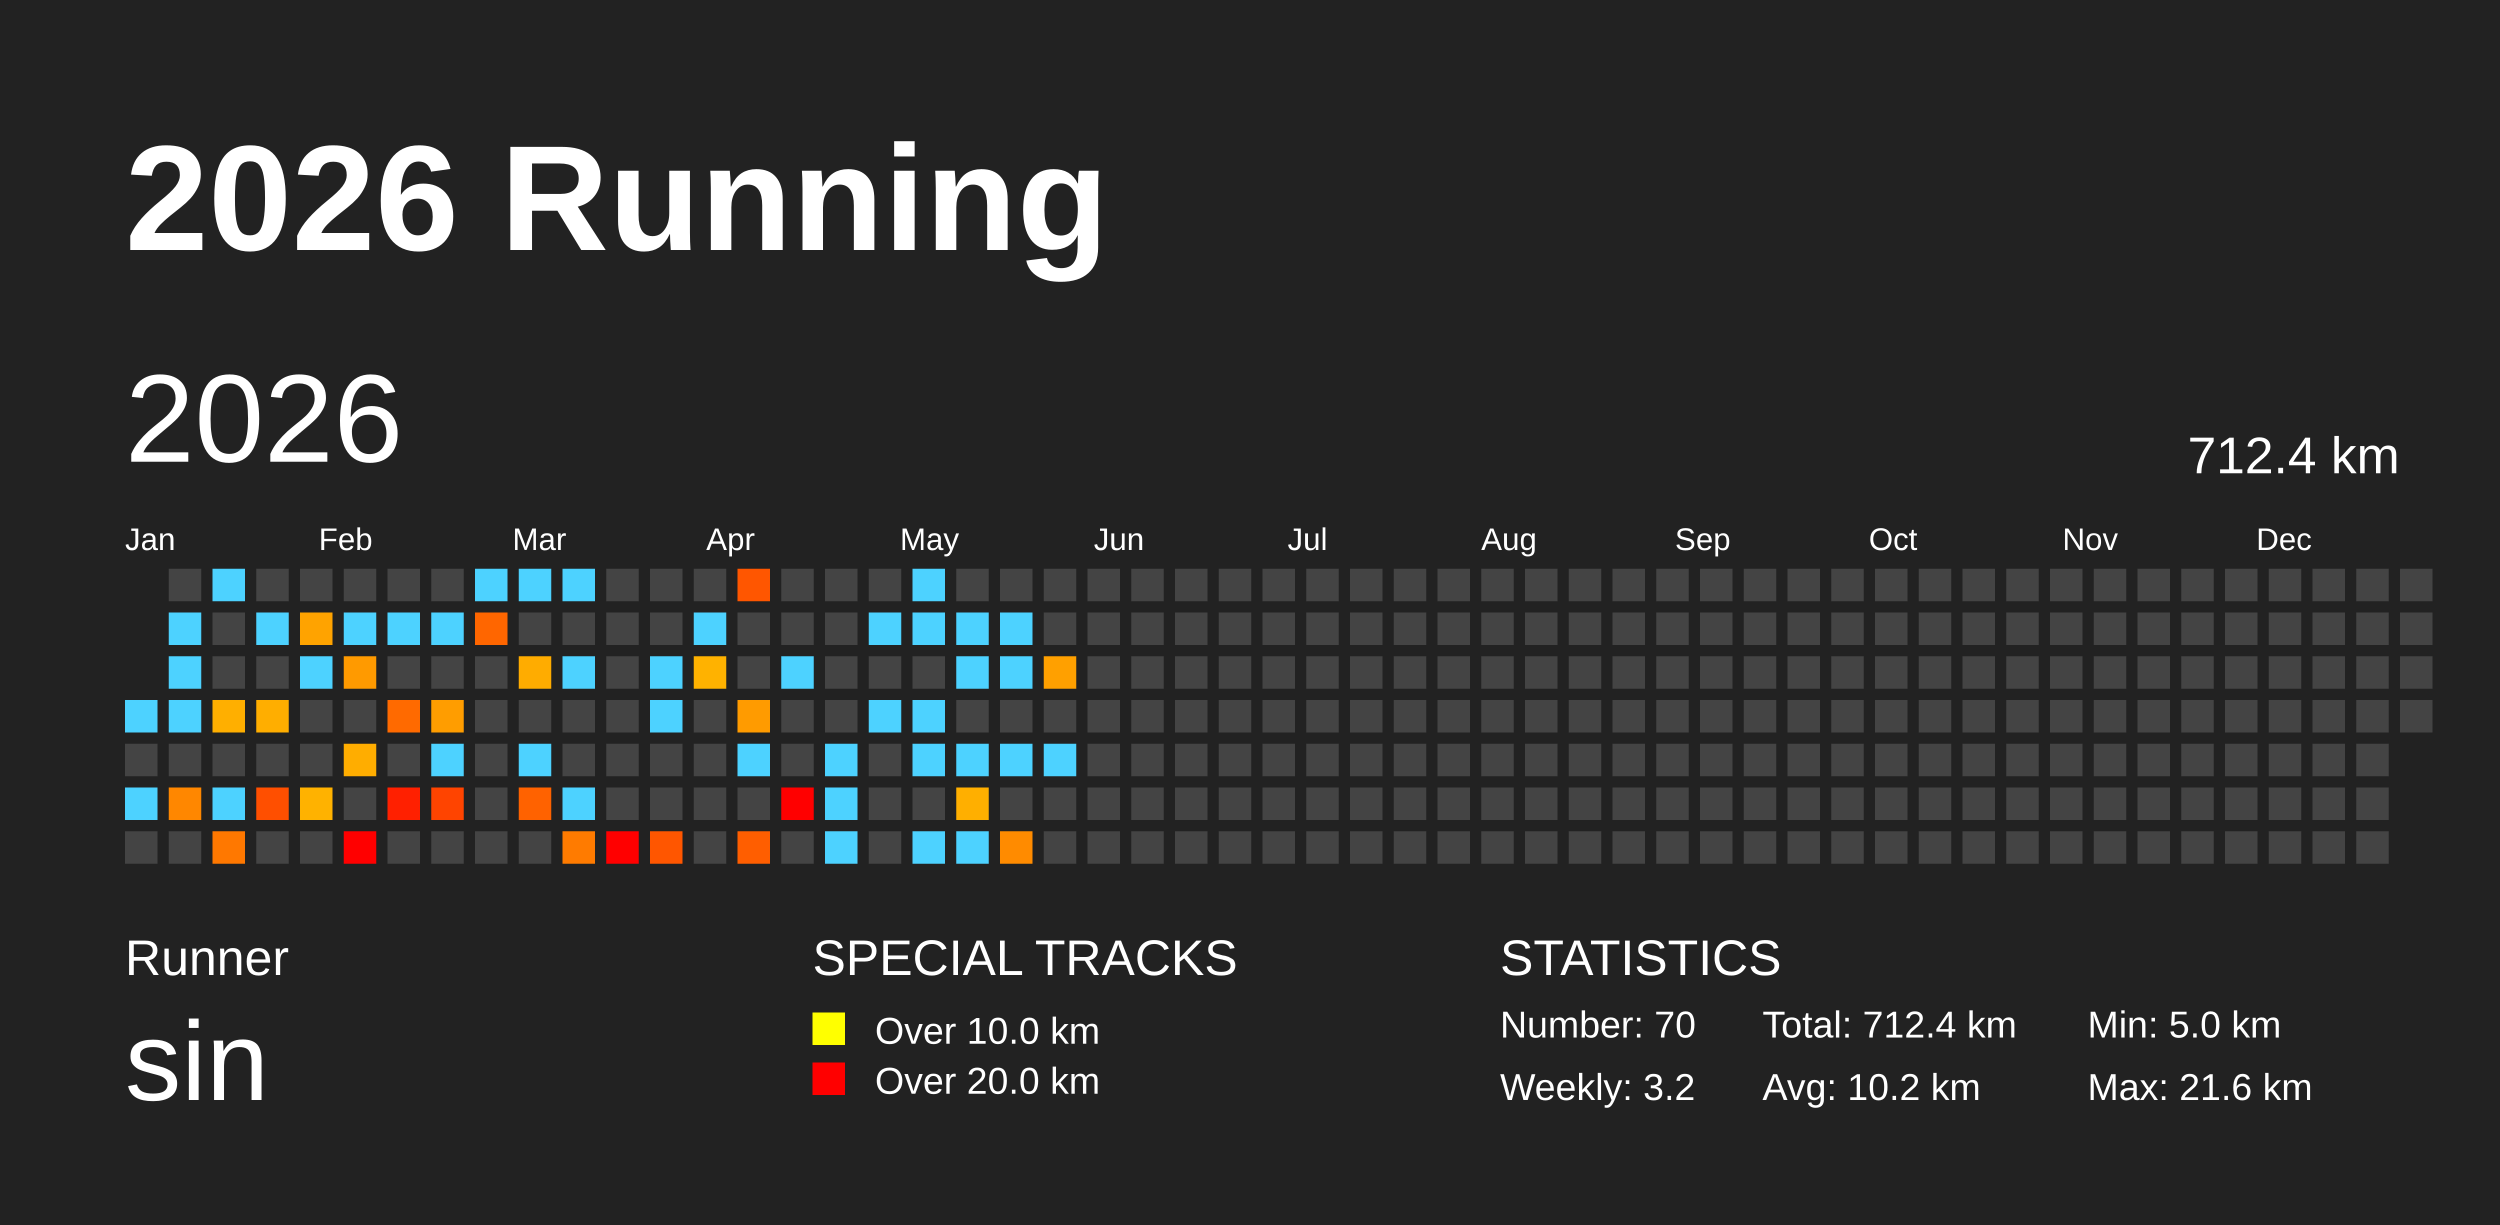
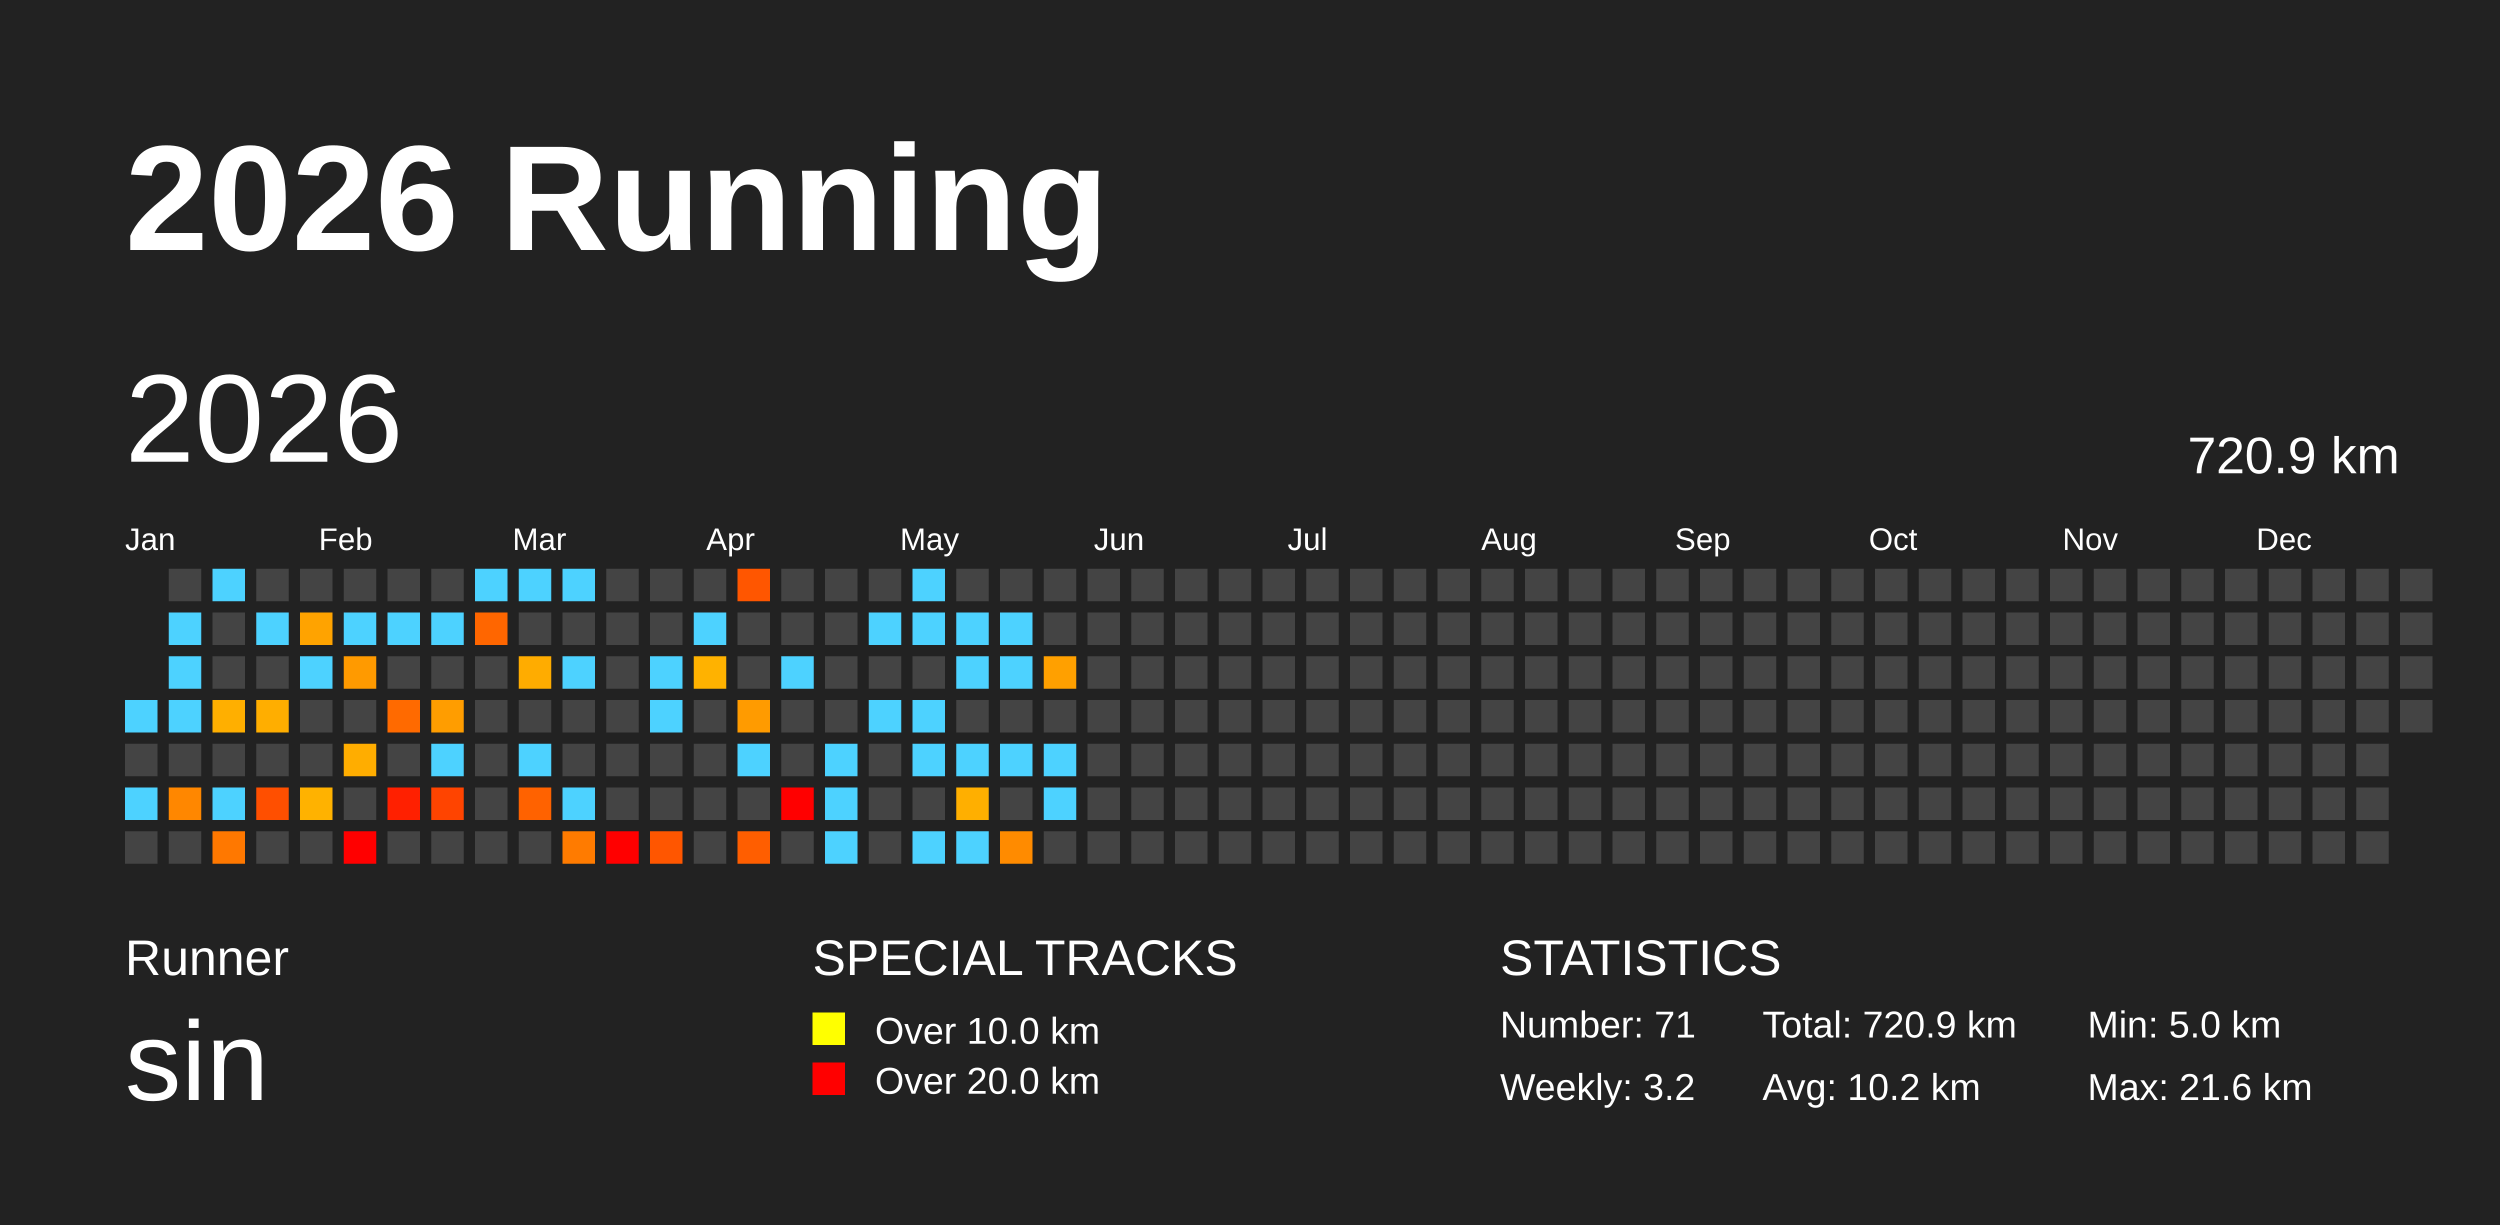
<svg xmlns="http://www.w3.org/2000/svg" baseProfile="full" height="98mm" version="1.1" viewBox="0,0,200,98" width="200mm">
  <defs />
  <rect fill="#222222" height="98" width="200" x="0" y="0" />
  <text fill="#FFFFFF" style="font-size:12px; font-family:Arial; font-weight:bold;" x="10" y="20">2026 Running</text>
  <text fill="#FFFFFF" style="font-size:4px; font-family:Arial" x="10" y="78">Runner</text>
  <text fill="#FFFFFF" style="font-size:9px; font-family:Arial" x="10" y="88">sin</text>
  <text fill="#FFFFFF" style="font-size:4px; font-family:Arial" x="65" y="78">SPECIAL TRACKS</text>
  <rect fill="yellow" height="2.6" width="2.6" x="65" y="81" />
  <text fill="#FFFFFF" style="font-size:3px; font-family:Arial" x="70" y="83.5">Over 10.0 km</text>
  <rect fill="red" height="2.6" width="2.6" x="65" y="85" />
  <text fill="#FFFFFF" style="font-size:3px; font-family:Arial" x="70" y="87.5">Over 20.0 km</text>
  <text fill="#FFFFFF" style="font-size:4px; font-family:Arial" x="120" y="78">STATISTICS</text>
-   <text fill="#FFFFFF" style="font-size:3px; font-family:Arial" x="120" y="83">Number: 70</text>
+   <text fill="#FFFFFF" style="font-size:3px; font-family:Arial" x="120" y="83">Number: 71</text>
  <text fill="#FFFFFF" style="font-size:3px; font-family:Arial" x="120" y="88">Weekly: 3.2</text>
-   <text fill="#FFFFFF" style="font-size:3px; font-family:Arial" x="141" y="83">Total: 712.4 km</text>
+   <text fill="#FFFFFF" style="font-size:3px; font-family:Arial" x="141" y="83">Total: 720.9 km</text>
  <text fill="#FFFFFF" style="font-size:3px; font-family:Arial" x="141" y="88">Avg: 10.2 km</text>
  <text fill="#FFFFFF" style="font-size:3px; font-family:Arial" x="167" y="83">Min: 5.0 km</text>
  <text fill="#FFFFFF" style="font-size:3px; font-family:Arial" x="167" y="88">Max: 21.6 km</text>
  <text dominant-baseline="hanging" fill="#FFFFFF" style="font-size:10.0px; font-family:Arial;" x="10" y="30">2026</text>
-   <text dominant-baseline="hanging" fill="#FFFFFF" style="font-size:4.125px; font-family:Arial;" x="175" y="35">712.4 km</text>
+   <text dominant-baseline="hanging" fill="#FFFFFF" style="font-size:4.125px; font-family:Arial;" x="175" y="35">720.9 km</text>
  <text fill="#FFFFFF" style="font-size:2.5px; font-family:Arial" x="10.0" y="44">Jan</text>
  <text fill="#FFFFFF" style="font-size:2.5px; font-family:Arial" x="25.5" y="44">Feb</text>
  <text fill="#FFFFFF" style="font-size:2.5px; font-family:Arial" x="41.0" y="44">Mar</text>
  <text fill="#FFFFFF" style="font-size:2.5px; font-family:Arial" x="56.5" y="44">Apr</text>
  <text fill="#FFFFFF" style="font-size:2.5px; font-family:Arial" x="72.0" y="44">May</text>
  <text fill="#FFFFFF" style="font-size:2.5px; font-family:Arial" x="87.5" y="44">Jun</text>
  <text fill="#FFFFFF" style="font-size:2.5px; font-family:Arial" x="103.0" y="44">Jul</text>
  <text fill="#FFFFFF" style="font-size:2.5px; font-family:Arial" x="118.5" y="44">Aug</text>
  <text fill="#FFFFFF" style="font-size:2.5px; font-family:Arial" x="134.0" y="44">Sep</text>
  <text fill="#FFFFFF" style="font-size:2.5px; font-family:Arial" x="149.5" y="44">Oct</text>
  <text fill="#FFFFFF" style="font-size:2.5px; font-family:Arial" x="165.0" y="44">Nov</text>
  <text fill="#FFFFFF" style="font-size:2.5px; font-family:Arial" x="180.5" y="44">Dec</text>
  <rect fill="#4dd2ff" height="2.6" width="2.6" x="10.0" y="56.0" />
  <rect fill="#444444" height="2.6" width="2.6" x="10.0" y="59.5" />
  <rect fill="#4dd2ff" height="2.6" width="2.6" x="10.0" y="63.0" />
  <rect fill="#444444" height="2.6" width="2.6" x="10.0" y="66.5" />
  <rect fill="#444444" height="2.6" width="2.6" x="13.5" y="45.5" />
  <rect fill="#4dd2ff" height="2.6" width="2.6" x="13.5" y="49.0" />
  <rect fill="#4dd2ff" height="2.6" width="2.6" x="13.5" y="52.5" />
  <rect fill="#4dd2ff" height="2.6" width="2.6" x="13.5" y="56.0" />
  <rect fill="#444444" height="2.6" width="2.6" x="13.5" y="59.5" />
  <rect fill="#ff8700" height="2.6" width="2.6" x="13.5" y="63.0" />
  <rect fill="#444444" height="2.6" width="2.6" x="13.5" y="66.5" />
  <rect fill="#4dd2ff" height="2.6" width="2.6" x="17.0" y="45.5" />
  <rect fill="#444444" height="2.6" width="2.6" x="17.0" y="49.0" />
  <rect fill="#444444" height="2.6" width="2.6" x="17.0" y="52.5" />
  <rect fill="#ffaf00" height="2.6" width="2.6" x="17.0" y="56.0" />
  <rect fill="#444444" height="2.6" width="2.6" x="17.0" y="59.5" />
  <rect fill="#4dd2ff" height="2.6" width="2.6" x="17.0" y="63.0" />
  <rect fill="#ff7800" height="2.6" width="2.6" x="17.0" y="66.5" />
  <rect fill="#444444" height="2.6" width="2.6" x="20.5" y="45.5" />
  <rect fill="#4dd2ff" height="2.6" width="2.6" x="20.5" y="49.0" />
  <rect fill="#444444" height="2.6" width="2.6" x="20.5" y="52.5" />
  <rect fill="#ffae00" height="2.6" width="2.6" x="20.5" y="56.0" />
  <rect fill="#444444" height="2.6" width="2.6" x="20.5" y="59.5" />
  <rect fill="#ff4f00" height="2.6" width="2.6" x="20.5" y="63.0" />
  <rect fill="#444444" height="2.6" width="2.6" x="20.5" y="66.5" />
  <rect fill="#444444" height="2.6" width="2.6" x="24.0" y="45.5" />
  <rect fill="#ffa300" height="2.6" width="2.6" x="24.0" y="49.0" />
  <rect fill="#4dd2ff" height="2.6" width="2.6" x="24.0" y="52.5" />
  <rect fill="#444444" height="2.6" width="2.6" x="24.0" y="56.0" />
  <rect fill="#444444" height="2.6" width="2.6" x="24.0" y="59.5" />
  <rect fill="#ffb200" height="2.6" width="2.6" x="24.0" y="63.0" />
  <rect fill="#444444" height="2.6" width="2.6" x="24.0" y="66.5" />
  <rect fill="#444444" height="2.6" width="2.6" x="27.5" y="45.5" />
  <rect fill="#4dd2ff" height="2.6" width="2.6" x="27.5" y="49.0" />
  <rect fill="#ff9a00" height="2.6" width="2.6" x="27.5" y="52.5" />
  <rect fill="#444444" height="2.6" width="2.6" x="27.5" y="56.0" />
  <rect fill="#ffad00" height="2.6" width="2.6" x="27.5" y="59.5" />
  <rect fill="#444444" height="2.6" width="2.6" x="27.5" y="63.0" />
  <rect fill="red" height="2.6" width="2.6" x="27.5" y="66.5" />
  <rect fill="#444444" height="2.6" width="2.6" x="31.0" y="45.5" />
  <rect fill="#4dd2ff" height="2.6" width="2.6" x="31.0" y="49.0" />
  <rect fill="#444444" height="2.6" width="2.6" x="31.0" y="52.5" />
  <rect fill="#ff6a00" height="2.6" width="2.6" x="31.0" y="56.0" />
  <rect fill="#444444" height="2.6" width="2.6" x="31.0" y="59.5" />
  <rect fill="#ff2000" height="2.6" width="2.6" x="31.0" y="63.0" />
  <rect fill="#444444" height="2.6" width="2.6" x="31.0" y="66.5" />
  <rect fill="#444444" height="2.6" width="2.6" x="34.5" y="45.5" />
  <rect fill="#4dd2ff" height="2.6" width="2.6" x="34.5" y="49.0" />
  <rect fill="#444444" height="2.6" width="2.6" x="34.5" y="52.5" />
  <rect fill="#ff9d00" height="2.6" width="2.6" x="34.5" y="56.0" />
  <rect fill="#4dd2ff" height="2.6" width="2.6" x="34.5" y="59.5" />
  <rect fill="#ff4400" height="2.6" width="2.6" x="34.5" y="63.0" />
  <rect fill="#444444" height="2.6" width="2.6" x="34.5" y="66.5" />
  <rect fill="#4dd2ff" height="2.6" width="2.6" x="38.0" y="45.5" />
  <rect fill="#ff6600" height="2.6" width="2.6" x="38.0" y="49.0" />
  <rect fill="#444444" height="2.6" width="2.6" x="38.0" y="52.5" />
  <rect fill="#444444" height="2.6" width="2.6" x="38.0" y="56.0" />
  <rect fill="#444444" height="2.6" width="2.6" x="38.0" y="59.5" />
  <rect fill="#444444" height="2.6" width="2.6" x="38.0" y="63.0" />
  <rect fill="#444444" height="2.6" width="2.6" x="38.0" y="66.5" />
  <rect fill="#4dd2ff" height="2.6" width="2.6" x="41.5" y="45.5" />
  <rect fill="#444444" height="2.6" width="2.6" x="41.5" y="49.0" />
  <rect fill="#ffac00" height="2.6" width="2.6" x="41.5" y="52.5" />
  <rect fill="#444444" height="2.6" width="2.6" x="41.5" y="56.0" />
  <rect fill="#4dd2ff" height="2.6" width="2.6" x="41.5" y="59.5" />
  <rect fill="#ff6200" height="2.6" width="2.6" x="41.5" y="63.0" />
  <rect fill="#444444" height="2.6" width="2.6" x="41.5" y="66.5" />
  <rect fill="#4dd2ff" height="2.6" width="2.6" x="45.0" y="45.5" />
  <rect fill="#444444" height="2.6" width="2.6" x="45.0" y="49.0" />
  <rect fill="#4dd2ff" height="2.6" width="2.6" x="45.0" y="52.5" />
  <rect fill="#444444" height="2.6" width="2.6" x="45.0" y="56.0" />
  <rect fill="#444444" height="2.6" width="2.6" x="45.0" y="59.5" />
  <rect fill="#4dd2ff" height="2.6" width="2.6" x="45.0" y="63.0" />
  <rect fill="#ff7b00" height="2.6" width="2.6" x="45.0" y="66.5" />
  <rect fill="#444444" height="2.6" width="2.6" x="48.5" y="45.5" />
  <rect fill="#444444" height="2.6" width="2.6" x="48.5" y="49.0" />
  <rect fill="#444444" height="2.6" width="2.6" x="48.5" y="52.5" />
  <rect fill="#444444" height="2.6" width="2.6" x="48.5" y="56.0" />
  <rect fill="#444444" height="2.6" width="2.6" x="48.5" y="59.5" />
  <rect fill="#444444" height="2.6" width="2.6" x="48.5" y="63.0" />
  <rect fill="red" height="2.6" width="2.6" x="48.5" y="66.5" />
  <rect fill="#444444" height="2.6" width="2.6" x="52.0" y="45.5" />
  <rect fill="#444444" height="2.6" width="2.6" x="52.0" y="49.0" />
  <rect fill="#4dd2ff" height="2.6" width="2.6" x="52.0" y="52.5" />
  <rect fill="#4dd2ff" height="2.6" width="2.6" x="52.0" y="56.0" />
  <rect fill="#444444" height="2.6" width="2.6" x="52.0" y="59.5" />
  <rect fill="#444444" height="2.6" width="2.6" x="52.0" y="63.0" />
  <rect fill="#ff5600" height="2.6" width="2.6" x="52.0" y="66.5" />
  <rect fill="#444444" height="2.6" width="2.6" x="55.5" y="45.5" />
  <rect fill="#4dd2ff" height="2.6" width="2.6" x="55.5" y="49.0" />
  <rect fill="#ffb200" height="2.6" width="2.6" x="55.5" y="52.5" />
  <rect fill="#444444" height="2.6" width="2.6" x="55.5" y="56.0" />
  <rect fill="#444444" height="2.6" width="2.6" x="55.5" y="59.5" />
  <rect fill="#444444" height="2.6" width="2.6" x="55.5" y="63.0" />
  <rect fill="#444444" height="2.6" width="2.6" x="55.5" y="66.5" />
  <rect fill="#ff5600" height="2.6" width="2.6" x="59.0" y="45.5" />
  <rect fill="#444444" height="2.6" width="2.6" x="59.0" y="49.0" />
  <rect fill="#444444" height="2.6" width="2.6" x="59.0" y="52.5" />
  <rect fill="#ff9b00" height="2.6" width="2.6" x="59.0" y="56.0" />
  <rect fill="#4dd2ff" height="2.6" width="2.6" x="59.0" y="59.5" />
  <rect fill="#444444" height="2.6" width="2.6" x="59.0" y="63.0" />
  <rect fill="#ff5e00" height="2.6" width="2.6" x="59.0" y="66.5" />
  <rect fill="#444444" height="2.6" width="2.6" x="62.5" y="45.5" />
  <rect fill="#444444" height="2.6" width="2.6" x="62.5" y="49.0" />
  <rect fill="#4dd2ff" height="2.6" width="2.6" x="62.5" y="52.5" />
  <rect fill="#444444" height="2.6" width="2.6" x="62.5" y="56.0" />
  <rect fill="#444444" height="2.6" width="2.6" x="62.5" y="59.5" />
  <rect fill="red" height="2.6" width="2.6" x="62.5" y="63.0" />
  <rect fill="#444444" height="2.6" width="2.6" x="62.5" y="66.5" />
  <rect fill="#444444" height="2.6" width="2.6" x="66.0" y="45.5" />
  <rect fill="#444444" height="2.6" width="2.6" x="66.0" y="49.0" />
  <rect fill="#444444" height="2.6" width="2.6" x="66.0" y="52.5" />
  <rect fill="#444444" height="2.6" width="2.6" x="66.0" y="56.0" />
  <rect fill="#4dd2ff" height="2.6" width="2.6" x="66.0" y="59.5" />
  <rect fill="#4dd2ff" height="2.6" width="2.6" x="66.0" y="63.0" />
  <rect fill="#4dd2ff" height="2.6" width="2.6" x="66.0" y="66.5" />
  <rect fill="#444444" height="2.6" width="2.6" x="69.5" y="45.5" />
  <rect fill="#4dd2ff" height="2.6" width="2.6" x="69.5" y="49.0" />
  <rect fill="#444444" height="2.6" width="2.6" x="69.5" y="52.5" />
  <rect fill="#4dd2ff" height="2.6" width="2.6" x="69.5" y="56.0" />
  <rect fill="#444444" height="2.6" width="2.6" x="69.5" y="59.5" />
  <rect fill="#444444" height="2.6" width="2.6" x="69.5" y="63.0" />
  <rect fill="#444444" height="2.6" width="2.6" x="69.5" y="66.5" />
  <rect fill="#4dd2ff" height="2.6" width="2.6" x="73.0" y="45.5" />
  <rect fill="#4dd2ff" height="2.6" width="2.6" x="73.0" y="49.0" />
  <rect fill="#444444" height="2.6" width="2.6" x="73.0" y="52.5" />
  <rect fill="#4dd2ff" height="2.6" width="2.6" x="73.0" y="56.0" />
  <rect fill="#4dd2ff" height="2.6" width="2.6" x="73.0" y="59.5" />
  <rect fill="#444444" height="2.6" width="2.6" x="73.0" y="63.0" />
  <rect fill="#4dd2ff" height="2.6" width="2.6" x="73.0" y="66.5" />
  <rect fill="#444444" height="2.6" width="2.6" x="76.5" y="45.5" />
  <rect fill="#4dd2ff" height="2.6" width="2.6" x="76.5" y="49.0" />
  <rect fill="#4dd2ff" height="2.6" width="2.6" x="76.5" y="52.5" />
  <rect fill="#444444" height="2.6" width="2.6" x="76.5" y="56.0" />
  <rect fill="#4dd2ff" height="2.6" width="2.6" x="76.5" y="59.5" />
  <rect fill="#ffaf00" height="2.6" width="2.6" x="76.5" y="63.0" />
  <rect fill="#4dd2ff" height="2.6" width="2.6" x="76.5" y="66.5" />
  <rect fill="#444444" height="2.6" width="2.6" x="80.0" y="45.5" />
  <rect fill="#4dd2ff" height="2.6" width="2.6" x="80.0" y="49.0" />
  <rect fill="#4dd2ff" height="2.6" width="2.6" x="80.0" y="52.5" />
  <rect fill="#444444" height="2.6" width="2.6" x="80.0" y="56.0" />
  <rect fill="#4dd2ff" height="2.6" width="2.6" x="80.0" y="59.5" />
  <rect fill="#444444" height="2.6" width="2.6" x="80.0" y="63.0" />
  <rect fill="#ff8b00" height="2.6" width="2.6" x="80.0" y="66.5" />
  <rect fill="#444444" height="2.6" width="2.6" x="83.5" y="45.5" />
  <rect fill="#444444" height="2.6" width="2.6" x="83.5" y="49.0" />
  <rect fill="#ffa000" height="2.6" width="2.6" x="83.5" y="52.5" />
  <rect fill="#444444" height="2.6" width="2.6" x="83.5" y="56.0" />
  <rect fill="#4dd2ff" height="2.6" width="2.6" x="83.5" y="59.5" />
-   <rect fill="#444444" height="2.6" width="2.6" x="83.5" y="63.0" />
+   <rect fill="#4dd2ff" height="2.6" width="2.6" x="83.5" y="63.0" />
  <rect fill="#444444" height="2.6" width="2.6" x="83.5" y="66.5" />
  <rect fill="#444444" height="2.6" width="2.6" x="87.0" y="45.5" />
  <rect fill="#444444" height="2.6" width="2.6" x="87.0" y="49.0" />
  <rect fill="#444444" height="2.6" width="2.6" x="87.0" y="52.5" />
  <rect fill="#444444" height="2.6" width="2.6" x="87.0" y="56.0" />
  <rect fill="#444444" height="2.6" width="2.6" x="87.0" y="59.5" />
  <rect fill="#444444" height="2.6" width="2.6" x="87.0" y="63.0" />
  <rect fill="#444444" height="2.6" width="2.6" x="87.0" y="66.5" />
  <rect fill="#444444" height="2.6" width="2.6" x="90.5" y="45.5" />
  <rect fill="#444444" height="2.6" width="2.6" x="90.5" y="49.0" />
  <rect fill="#444444" height="2.6" width="2.6" x="90.5" y="52.5" />
  <rect fill="#444444" height="2.6" width="2.6" x="90.5" y="56.0" />
  <rect fill="#444444" height="2.6" width="2.6" x="90.5" y="59.5" />
  <rect fill="#444444" height="2.6" width="2.6" x="90.5" y="63.0" />
  <rect fill="#444444" height="2.6" width="2.6" x="90.5" y="66.5" />
  <rect fill="#444444" height="2.6" width="2.6" x="94.0" y="45.5" />
  <rect fill="#444444" height="2.6" width="2.6" x="94.0" y="49.0" />
  <rect fill="#444444" height="2.6" width="2.6" x="94.0" y="52.5" />
  <rect fill="#444444" height="2.6" width="2.6" x="94.0" y="56.0" />
  <rect fill="#444444" height="2.6" width="2.6" x="94.0" y="59.5" />
  <rect fill="#444444" height="2.6" width="2.6" x="94.0" y="63.0" />
  <rect fill="#444444" height="2.6" width="2.6" x="94.0" y="66.5" />
  <rect fill="#444444" height="2.6" width="2.6" x="97.5" y="45.5" />
  <rect fill="#444444" height="2.6" width="2.6" x="97.5" y="49.0" />
  <rect fill="#444444" height="2.6" width="2.6" x="97.5" y="52.5" />
  <rect fill="#444444" height="2.6" width="2.6" x="97.5" y="56.0" />
  <rect fill="#444444" height="2.6" width="2.6" x="97.5" y="59.5" />
  <rect fill="#444444" height="2.6" width="2.6" x="97.5" y="63.0" />
  <rect fill="#444444" height="2.6" width="2.6" x="97.5" y="66.5" />
  <rect fill="#444444" height="2.6" width="2.6" x="101.0" y="45.5" />
  <rect fill="#444444" height="2.6" width="2.6" x="101.0" y="49.0" />
  <rect fill="#444444" height="2.6" width="2.6" x="101.0" y="52.5" />
  <rect fill="#444444" height="2.6" width="2.6" x="101.0" y="56.0" />
  <rect fill="#444444" height="2.6" width="2.6" x="101.0" y="59.5" />
  <rect fill="#444444" height="2.6" width="2.6" x="101.0" y="63.0" />
  <rect fill="#444444" height="2.6" width="2.6" x="101.0" y="66.5" />
  <rect fill="#444444" height="2.6" width="2.6" x="104.5" y="45.5" />
  <rect fill="#444444" height="2.6" width="2.6" x="104.5" y="49.0" />
  <rect fill="#444444" height="2.6" width="2.6" x="104.5" y="52.5" />
  <rect fill="#444444" height="2.6" width="2.6" x="104.5" y="56.0" />
  <rect fill="#444444" height="2.6" width="2.6" x="104.5" y="59.5" />
  <rect fill="#444444" height="2.6" width="2.6" x="104.5" y="63.0" />
  <rect fill="#444444" height="2.6" width="2.6" x="104.5" y="66.5" />
  <rect fill="#444444" height="2.6" width="2.6" x="108.0" y="45.5" />
  <rect fill="#444444" height="2.6" width="2.6" x="108.0" y="49.0" />
  <rect fill="#444444" height="2.6" width="2.6" x="108.0" y="52.5" />
  <rect fill="#444444" height="2.6" width="2.6" x="108.0" y="56.0" />
  <rect fill="#444444" height="2.6" width="2.6" x="108.0" y="59.5" />
  <rect fill="#444444" height="2.6" width="2.6" x="108.0" y="63.0" />
  <rect fill="#444444" height="2.6" width="2.6" x="108.0" y="66.5" />
  <rect fill="#444444" height="2.6" width="2.6" x="111.5" y="45.5" />
  <rect fill="#444444" height="2.6" width="2.6" x="111.5" y="49.0" />
  <rect fill="#444444" height="2.6" width="2.6" x="111.5" y="52.5" />
  <rect fill="#444444" height="2.6" width="2.6" x="111.5" y="56.0" />
  <rect fill="#444444" height="2.6" width="2.6" x="111.5" y="59.5" />
  <rect fill="#444444" height="2.6" width="2.6" x="111.5" y="63.0" />
  <rect fill="#444444" height="2.6" width="2.6" x="111.5" y="66.5" />
  <rect fill="#444444" height="2.6" width="2.6" x="115.0" y="45.5" />
  <rect fill="#444444" height="2.6" width="2.6" x="115.0" y="49.0" />
  <rect fill="#444444" height="2.6" width="2.6" x="115.0" y="52.5" />
  <rect fill="#444444" height="2.6" width="2.6" x="115.0" y="56.0" />
  <rect fill="#444444" height="2.6" width="2.6" x="115.0" y="59.5" />
  <rect fill="#444444" height="2.6" width="2.6" x="115.0" y="63.0" />
  <rect fill="#444444" height="2.6" width="2.6" x="115.0" y="66.5" />
  <rect fill="#444444" height="2.6" width="2.6" x="118.5" y="45.5" />
  <rect fill="#444444" height="2.6" width="2.6" x="118.5" y="49.0" />
  <rect fill="#444444" height="2.6" width="2.6" x="118.5" y="52.5" />
  <rect fill="#444444" height="2.6" width="2.6" x="118.5" y="56.0" />
  <rect fill="#444444" height="2.6" width="2.6" x="118.5" y="59.5" />
  <rect fill="#444444" height="2.6" width="2.6" x="118.5" y="63.0" />
  <rect fill="#444444" height="2.6" width="2.6" x="118.5" y="66.5" />
  <rect fill="#444444" height="2.6" width="2.6" x="122.0" y="45.5" />
  <rect fill="#444444" height="2.6" width="2.6" x="122.0" y="49.0" />
  <rect fill="#444444" height="2.6" width="2.6" x="122.0" y="52.5" />
  <rect fill="#444444" height="2.6" width="2.6" x="122.0" y="56.0" />
  <rect fill="#444444" height="2.6" width="2.6" x="122.0" y="59.5" />
  <rect fill="#444444" height="2.6" width="2.6" x="122.0" y="63.0" />
  <rect fill="#444444" height="2.6" width="2.6" x="122.0" y="66.5" />
  <rect fill="#444444" height="2.6" width="2.6" x="125.5" y="45.5" />
  <rect fill="#444444" height="2.6" width="2.6" x="125.5" y="49.0" />
  <rect fill="#444444" height="2.6" width="2.6" x="125.5" y="52.5" />
  <rect fill="#444444" height="2.6" width="2.6" x="125.5" y="56.0" />
  <rect fill="#444444" height="2.6" width="2.6" x="125.5" y="59.5" />
  <rect fill="#444444" height="2.6" width="2.6" x="125.5" y="63.0" />
  <rect fill="#444444" height="2.6" width="2.6" x="125.5" y="66.5" />
  <rect fill="#444444" height="2.6" width="2.6" x="129.0" y="45.5" />
  <rect fill="#444444" height="2.6" width="2.6" x="129.0" y="49.0" />
  <rect fill="#444444" height="2.6" width="2.6" x="129.0" y="52.5" />
  <rect fill="#444444" height="2.6" width="2.6" x="129.0" y="56.0" />
  <rect fill="#444444" height="2.6" width="2.6" x="129.0" y="59.5" />
  <rect fill="#444444" height="2.6" width="2.6" x="129.0" y="63.0" />
  <rect fill="#444444" height="2.6" width="2.6" x="129.0" y="66.5" />
  <rect fill="#444444" height="2.6" width="2.6" x="132.5" y="45.5" />
  <rect fill="#444444" height="2.6" width="2.6" x="132.5" y="49.0" />
  <rect fill="#444444" height="2.6" width="2.6" x="132.5" y="52.5" />
  <rect fill="#444444" height="2.6" width="2.6" x="132.5" y="56.0" />
  <rect fill="#444444" height="2.6" width="2.6" x="132.5" y="59.5" />
  <rect fill="#444444" height="2.6" width="2.6" x="132.5" y="63.0" />
  <rect fill="#444444" height="2.6" width="2.6" x="132.5" y="66.5" />
  <rect fill="#444444" height="2.6" width="2.6" x="136.0" y="45.5" />
  <rect fill="#444444" height="2.6" width="2.6" x="136.0" y="49.0" />
  <rect fill="#444444" height="2.6" width="2.6" x="136.0" y="52.5" />
  <rect fill="#444444" height="2.6" width="2.6" x="136.0" y="56.0" />
  <rect fill="#444444" height="2.6" width="2.6" x="136.0" y="59.5" />
  <rect fill="#444444" height="2.6" width="2.6" x="136.0" y="63.0" />
  <rect fill="#444444" height="2.6" width="2.6" x="136.0" y="66.5" />
  <rect fill="#444444" height="2.6" width="2.6" x="139.5" y="45.5" />
  <rect fill="#444444" height="2.6" width="2.6" x="139.5" y="49.0" />
  <rect fill="#444444" height="2.6" width="2.6" x="139.5" y="52.5" />
  <rect fill="#444444" height="2.6" width="2.6" x="139.5" y="56.0" />
  <rect fill="#444444" height="2.6" width="2.6" x="139.5" y="59.5" />
  <rect fill="#444444" height="2.6" width="2.6" x="139.5" y="63.0" />
  <rect fill="#444444" height="2.6" width="2.6" x="139.5" y="66.5" />
  <rect fill="#444444" height="2.6" width="2.6" x="143.0" y="45.5" />
  <rect fill="#444444" height="2.6" width="2.6" x="143.0" y="49.0" />
  <rect fill="#444444" height="2.6" width="2.6" x="143.0" y="52.5" />
  <rect fill="#444444" height="2.6" width="2.6" x="143.0" y="56.0" />
  <rect fill="#444444" height="2.6" width="2.6" x="143.0" y="59.5" />
  <rect fill="#444444" height="2.6" width="2.6" x="143.0" y="63.0" />
  <rect fill="#444444" height="2.6" width="2.6" x="143.0" y="66.5" />
  <rect fill="#444444" height="2.6" width="2.6" x="146.5" y="45.5" />
  <rect fill="#444444" height="2.6" width="2.6" x="146.5" y="49.0" />
  <rect fill="#444444" height="2.6" width="2.6" x="146.5" y="52.5" />
  <rect fill="#444444" height="2.6" width="2.6" x="146.5" y="56.0" />
  <rect fill="#444444" height="2.6" width="2.6" x="146.5" y="59.5" />
  <rect fill="#444444" height="2.6" width="2.6" x="146.5" y="63.0" />
  <rect fill="#444444" height="2.6" width="2.6" x="146.5" y="66.5" />
  <rect fill="#444444" height="2.6" width="2.6" x="150.0" y="45.5" />
  <rect fill="#444444" height="2.6" width="2.6" x="150.0" y="49.0" />
  <rect fill="#444444" height="2.6" width="2.6" x="150.0" y="52.5" />
  <rect fill="#444444" height="2.6" width="2.6" x="150.0" y="56.0" />
  <rect fill="#444444" height="2.6" width="2.6" x="150.0" y="59.5" />
  <rect fill="#444444" height="2.6" width="2.6" x="150.0" y="63.0" />
  <rect fill="#444444" height="2.6" width="2.6" x="150.0" y="66.5" />
  <rect fill="#444444" height="2.6" width="2.6" x="153.5" y="45.5" />
  <rect fill="#444444" height="2.6" width="2.6" x="153.5" y="49.0" />
  <rect fill="#444444" height="2.6" width="2.6" x="153.5" y="52.5" />
  <rect fill="#444444" height="2.6" width="2.6" x="153.5" y="56.0" />
  <rect fill="#444444" height="2.6" width="2.6" x="153.5" y="59.5" />
  <rect fill="#444444" height="2.6" width="2.6" x="153.5" y="63.0" />
  <rect fill="#444444" height="2.6" width="2.6" x="153.5" y="66.5" />
  <rect fill="#444444" height="2.6" width="2.6" x="157.0" y="45.5" />
  <rect fill="#444444" height="2.6" width="2.6" x="157.0" y="49.0" />
  <rect fill="#444444" height="2.6" width="2.6" x="157.0" y="52.5" />
  <rect fill="#444444" height="2.6" width="2.6" x="157.0" y="56.0" />
  <rect fill="#444444" height="2.6" width="2.6" x="157.0" y="59.5" />
  <rect fill="#444444" height="2.6" width="2.6" x="157.0" y="63.0" />
  <rect fill="#444444" height="2.6" width="2.6" x="157.0" y="66.5" />
  <rect fill="#444444" height="2.6" width="2.6" x="160.5" y="45.5" />
  <rect fill="#444444" height="2.6" width="2.6" x="160.5" y="49.0" />
  <rect fill="#444444" height="2.6" width="2.6" x="160.5" y="52.5" />
  <rect fill="#444444" height="2.6" width="2.6" x="160.5" y="56.0" />
  <rect fill="#444444" height="2.6" width="2.6" x="160.5" y="59.5" />
  <rect fill="#444444" height="2.6" width="2.6" x="160.5" y="63.0" />
  <rect fill="#444444" height="2.6" width="2.6" x="160.5" y="66.5" />
  <rect fill="#444444" height="2.6" width="2.6" x="164.0" y="45.5" />
  <rect fill="#444444" height="2.6" width="2.6" x="164.0" y="49.0" />
  <rect fill="#444444" height="2.6" width="2.6" x="164.0" y="52.5" />
  <rect fill="#444444" height="2.6" width="2.6" x="164.0" y="56.0" />
  <rect fill="#444444" height="2.6" width="2.6" x="164.0" y="59.5" />
  <rect fill="#444444" height="2.6" width="2.6" x="164.0" y="63.0" />
  <rect fill="#444444" height="2.6" width="2.6" x="164.0" y="66.5" />
  <rect fill="#444444" height="2.6" width="2.6" x="167.5" y="45.5" />
  <rect fill="#444444" height="2.6" width="2.6" x="167.5" y="49.0" />
  <rect fill="#444444" height="2.6" width="2.6" x="167.5" y="52.5" />
  <rect fill="#444444" height="2.6" width="2.6" x="167.5" y="56.0" />
  <rect fill="#444444" height="2.6" width="2.6" x="167.5" y="59.5" />
  <rect fill="#444444" height="2.6" width="2.6" x="167.5" y="63.0" />
  <rect fill="#444444" height="2.6" width="2.6" x="167.5" y="66.5" />
  <rect fill="#444444" height="2.6" width="2.6" x="171.0" y="45.5" />
  <rect fill="#444444" height="2.6" width="2.6" x="171.0" y="49.0" />
  <rect fill="#444444" height="2.6" width="2.6" x="171.0" y="52.5" />
  <rect fill="#444444" height="2.6" width="2.6" x="171.0" y="56.0" />
  <rect fill="#444444" height="2.6" width="2.6" x="171.0" y="59.5" />
  <rect fill="#444444" height="2.6" width="2.6" x="171.0" y="63.0" />
  <rect fill="#444444" height="2.6" width="2.6" x="171.0" y="66.5" />
  <rect fill="#444444" height="2.6" width="2.6" x="174.5" y="45.5" />
  <rect fill="#444444" height="2.6" width="2.6" x="174.5" y="49.0" />
  <rect fill="#444444" height="2.6" width="2.6" x="174.5" y="52.5" />
  <rect fill="#444444" height="2.6" width="2.6" x="174.5" y="56.0" />
  <rect fill="#444444" height="2.6" width="2.6" x="174.5" y="59.5" />
  <rect fill="#444444" height="2.6" width="2.6" x="174.5" y="63.0" />
  <rect fill="#444444" height="2.6" width="2.6" x="174.5" y="66.5" />
  <rect fill="#444444" height="2.6" width="2.6" x="178.0" y="45.5" />
  <rect fill="#444444" height="2.6" width="2.6" x="178.0" y="49.0" />
  <rect fill="#444444" height="2.6" width="2.6" x="178.0" y="52.5" />
  <rect fill="#444444" height="2.6" width="2.6" x="178.0" y="56.0" />
  <rect fill="#444444" height="2.6" width="2.6" x="178.0" y="59.5" />
  <rect fill="#444444" height="2.6" width="2.6" x="178.0" y="63.0" />
  <rect fill="#444444" height="2.6" width="2.6" x="178.0" y="66.5" />
  <rect fill="#444444" height="2.6" width="2.6" x="181.5" y="45.5" />
  <rect fill="#444444" height="2.6" width="2.6" x="181.5" y="49.0" />
  <rect fill="#444444" height="2.6" width="2.6" x="181.5" y="52.5" />
  <rect fill="#444444" height="2.6" width="2.6" x="181.5" y="56.0" />
  <rect fill="#444444" height="2.6" width="2.6" x="181.5" y="59.5" />
  <rect fill="#444444" height="2.6" width="2.6" x="181.5" y="63.0" />
  <rect fill="#444444" height="2.6" width="2.6" x="181.5" y="66.5" />
  <rect fill="#444444" height="2.6" width="2.6" x="185.0" y="45.5" />
  <rect fill="#444444" height="2.6" width="2.6" x="185.0" y="49.0" />
  <rect fill="#444444" height="2.6" width="2.6" x="185.0" y="52.5" />
  <rect fill="#444444" height="2.6" width="2.6" x="185.0" y="56.0" />
  <rect fill="#444444" height="2.6" width="2.6" x="185.0" y="59.5" />
  <rect fill="#444444" height="2.6" width="2.6" x="185.0" y="63.0" />
  <rect fill="#444444" height="2.6" width="2.6" x="185.0" y="66.5" />
  <rect fill="#444444" height="2.6" width="2.6" x="188.5" y="45.5" />
  <rect fill="#444444" height="2.6" width="2.6" x="188.5" y="49.0" />
  <rect fill="#444444" height="2.6" width="2.6" x="188.5" y="52.5" />
  <rect fill="#444444" height="2.6" width="2.6" x="188.5" y="56.0" />
  <rect fill="#444444" height="2.6" width="2.6" x="188.5" y="59.5" />
  <rect fill="#444444" height="2.6" width="2.6" x="188.5" y="63.0" />
  <rect fill="#444444" height="2.6" width="2.6" x="188.5" y="66.5" />
  <rect fill="#444444" height="2.6" width="2.6" x="192.0" y="45.5" />
  <rect fill="#444444" height="2.6" width="2.6" x="192.0" y="49.0" />
  <rect fill="#444444" height="2.6" width="2.6" x="192.0" y="52.5" />
  <rect fill="#444444" height="2.6" width="2.6" x="192.0" y="56.0" />
</svg>
